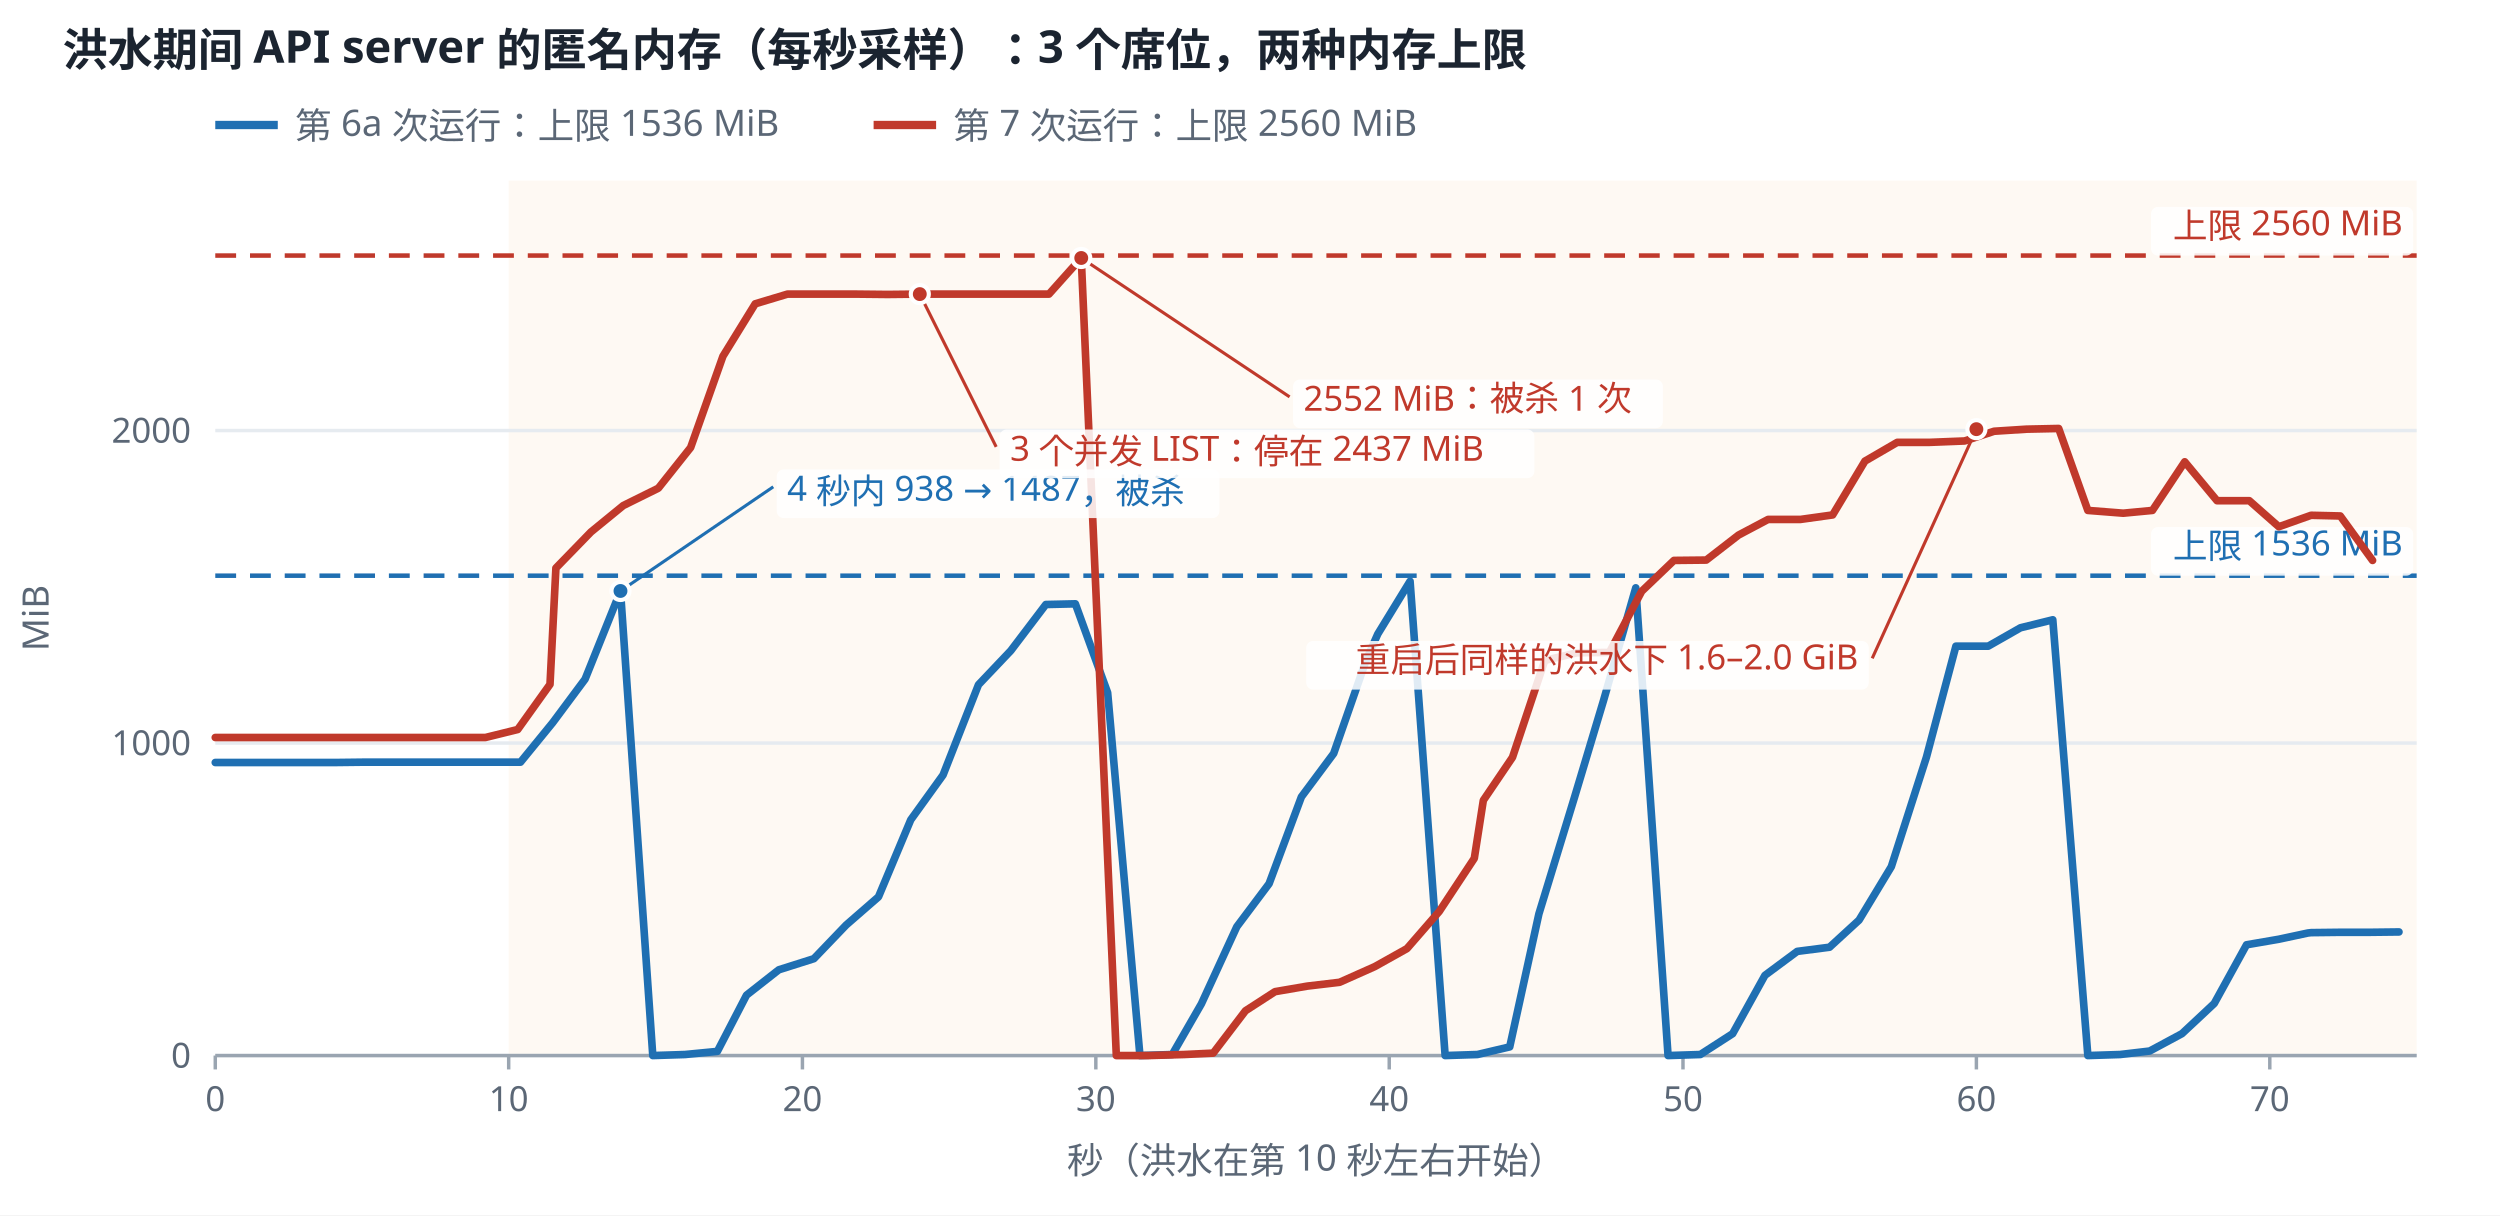
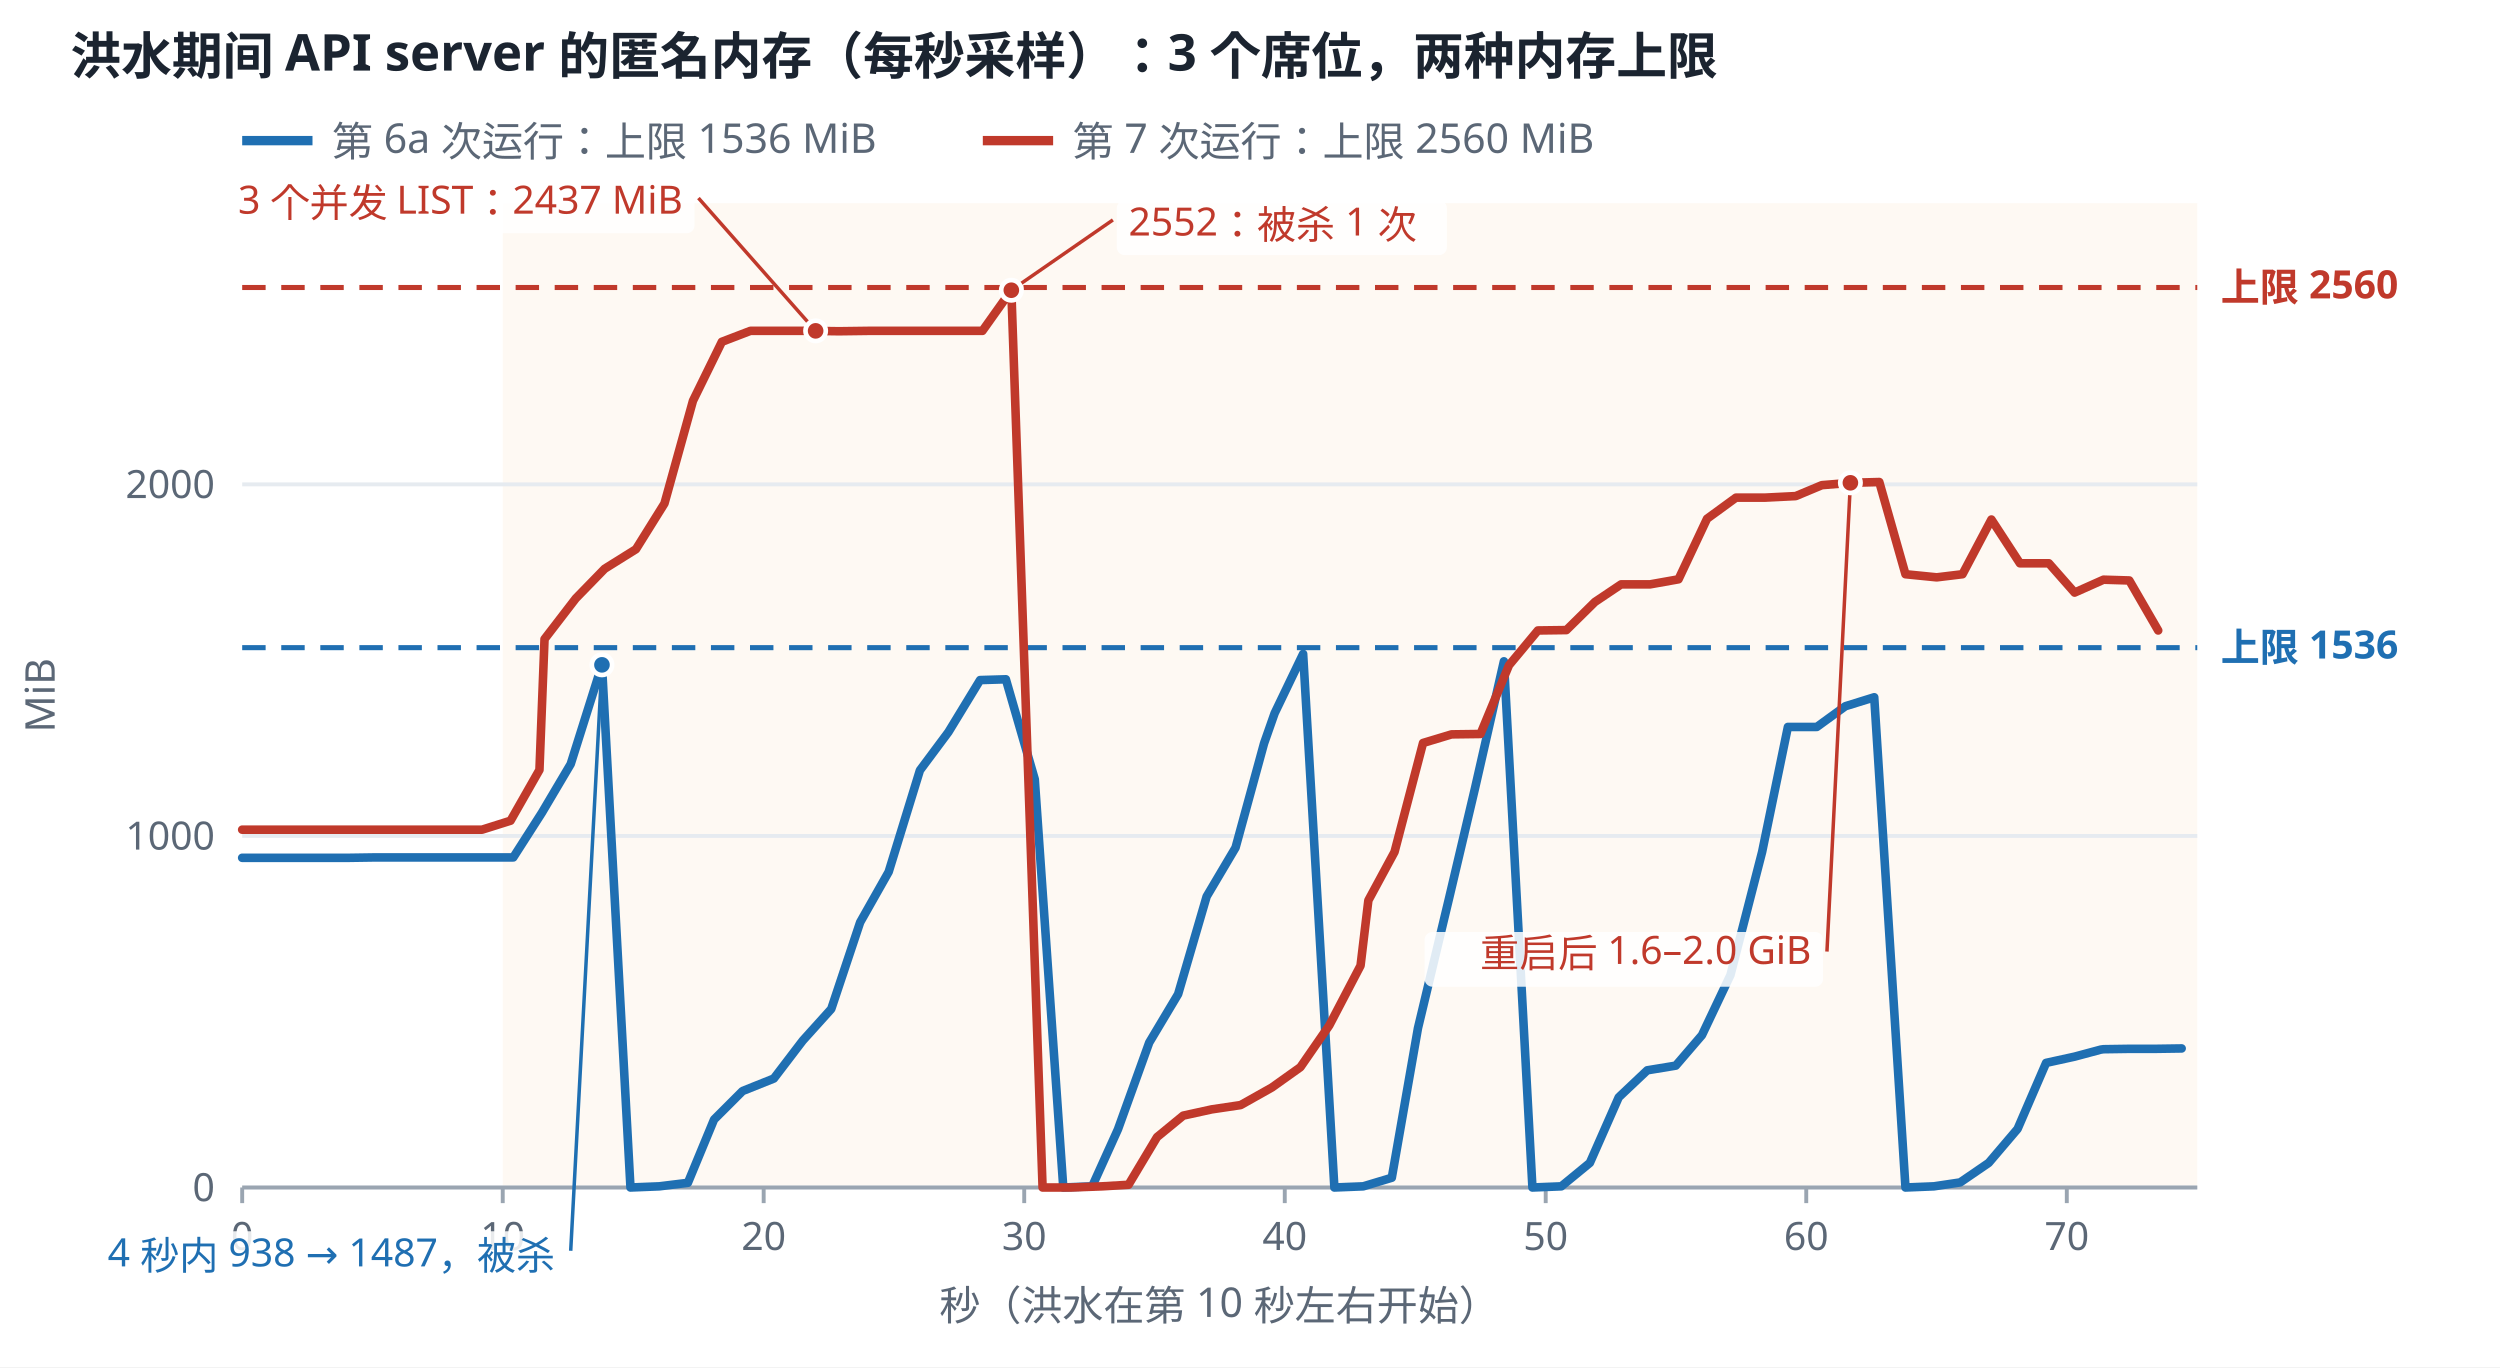
- <svg xmlns="http://www.w3.org/2000/svg" viewBox="0 0 720 350" width="720" height="350" font-family="'Segoe UI','Microsoft YaHei','Noto Sans SC',sans-serif">
+ <svg xmlns="http://www.w3.org/2000/svg" viewBox="0 0 640 350" width="640" height="350" font-family="'Segoe UI','Microsoft YaHei','Noto Sans SC',sans-serif">
  <rect width="100%" height="100%" fill="#ffffff" />
-   <rect x="146.5" y="52.0" width="549.5" height="252.0" fill="#fdf3e7" stroke="none" stroke-width="1" rx="0" opacity="0.5" />
+   <rect x="128.7" y="52.0" width="433.8" height="252.0" fill="#fdf3e7" stroke="none" stroke-width="1" rx="0" opacity="0.5" />
  <text x="18.0" y="19.0" font-size="13" fill="#1b2430" text-anchor="start" font-weight="600">洪水期间 API server 的匿名内存（每秒采样）：3 个席位，两种内存上限</text>
-   <line x1="62.0" y1="304.0" x2="696.0" y2="304.0" stroke="#e6ebf0" stroke-width="1.0" />
+   <line x1="62.0" y1="304.0" x2="562.5" y2="304.0" stroke="#e6ebf0" stroke-width="1.0" />
  <text x="55.0" y="307.5" font-size="10" fill="#5b6776" text-anchor="end" font-weight="normal">0</text>
-   <line x1="62.0" y1="214.0" x2="696.0" y2="214.0" stroke="#e6ebf0" stroke-width="1.0" />
+   <line x1="62.0" y1="214.0" x2="562.5" y2="214.0" stroke="#e6ebf0" stroke-width="1.0" />
  <text x="55.0" y="217.5" font-size="10" fill="#5b6776" text-anchor="end" font-weight="normal">1000</text>
-   <line x1="62.0" y1="124.0" x2="696.0" y2="124.0" stroke="#e6ebf0" stroke-width="1.0" />
+   <line x1="62.0" y1="124.0" x2="562.5" y2="124.0" stroke="#e6ebf0" stroke-width="1.0" />
  <text x="55.0" y="127.5" font-size="10" fill="#5b6776" text-anchor="end" font-weight="normal">2000</text>
-   <line x1="62.0" y1="304.0" x2="696.0" y2="304.0" stroke="#9aa5b1" stroke-width="1.0" />
-   <text x="379.0" y="338.0" font-size="10.5" fill="#5b6776" text-anchor="middle" font-weight="normal">秒（洪水在第 10 秒左右开始）</text>
+   <line x1="62.0" y1="304.0" x2="562.5" y2="304.0" stroke="#9aa5b1" stroke-width="1.0" />
+   <text x="312.2" y="338.0" font-size="10.5" fill="#5b6776" text-anchor="middle" font-weight="normal">秒（洪水在第 10 秒左右开始）</text>
  <text x="14.0" y="178.0" font-size="10.5" fill="#5b6776" text-anchor="middle" font-weight="normal" transform="rotate(-90 14.0 178.0)">MiB</text>
  <line x1="62.0" y1="304.0" x2="62.0" y2="308.0" stroke="#9aa5b1" stroke-width="1.0" />
  <text x="62.0" y="320.0" font-size="10" fill="#5b6776" text-anchor="middle" font-weight="normal">0</text>
-   <line x1="146.5" y1="304.0" x2="146.5" y2="308.0" stroke="#9aa5b1" stroke-width="1.0" />
-   <text x="146.5" y="320.0" font-size="10" fill="#5b6776" text-anchor="middle" font-weight="normal">10</text>
-   <line x1="231.1" y1="304.0" x2="231.1" y2="308.0" stroke="#9aa5b1" stroke-width="1.0" />
-   <text x="231.1" y="320.0" font-size="10" fill="#5b6776" text-anchor="middle" font-weight="normal">20</text>
-   <line x1="315.6" y1="304.0" x2="315.6" y2="308.0" stroke="#9aa5b1" stroke-width="1.0" />
-   <text x="315.6" y="320.0" font-size="10" fill="#5b6776" text-anchor="middle" font-weight="normal">30</text>
-   <line x1="400.1" y1="304.0" x2="400.1" y2="308.0" stroke="#9aa5b1" stroke-width="1.0" />
-   <text x="400.1" y="320.0" font-size="10" fill="#5b6776" text-anchor="middle" font-weight="normal">40</text>
-   <line x1="484.7" y1="304.0" x2="484.7" y2="308.0" stroke="#9aa5b1" stroke-width="1.0" />
-   <text x="484.7" y="320.0" font-size="10" fill="#5b6776" text-anchor="middle" font-weight="normal">50</text>
-   <line x1="569.2" y1="304.0" x2="569.2" y2="308.0" stroke="#9aa5b1" stroke-width="1.0" />
-   <text x="569.2" y="320.0" font-size="10" fill="#5b6776" text-anchor="middle" font-weight="normal">60</text>
-   <line x1="653.7" y1="304.0" x2="653.7" y2="308.0" stroke="#9aa5b1" stroke-width="1.0" />
-   <text x="653.7" y="320.0" font-size="10" fill="#5b6776" text-anchor="middle" font-weight="normal">70</text>
-   <line x1="62.0" y1="165.8" x2="696.0" y2="165.8" stroke="#1f6fb2" stroke-width="1.3" stroke-dasharray="6 4" />
-   <rect x="619.5" y="151.8" width="75.5" height="14.0" fill="#ffffff" stroke="none" stroke-width="1" rx="2" opacity="0.86" />
-   <text x="692.0" y="160.8" font-size="10" fill="#1f6fb2" text-anchor="end" font-weight="normal">上限 1536 MiB</text>
-   <line x1="62.0" y1="73.6" x2="696.0" y2="73.6" stroke="#c0392b" stroke-width="1.3" stroke-dasharray="6 4" />
-   <rect x="619.5" y="59.6" width="75.5" height="14.0" fill="#ffffff" stroke="none" stroke-width="1" rx="2" opacity="0.86" />
-   <text x="692.0" y="68.6" font-size="10" fill="#c0392b" text-anchor="end" font-weight="normal">上限 2560 MiB</text>
-   <polyline points="62.0,219.6 70.5,219.6 79.8,219.6 88.2,219.6 96.7,219.6 105.1,219.5 113.6,219.5 122.9,219.5 131.3,219.5 133.0,219.5 141.5,219.5 149.9,219.5 159.2,208.1 168.5,195.6 178.7,170.2 188.0,304.0 197.3,303.7 206.6,302.8 215.0,286.6 224.3,279.3 234.4,276.1 243.7,266.4 253.0,258.3 262.3,236.1 271.6,223.2 281.8,197.2 291.1,187.4 301.2,174.1 309.7,173.9 319.0,199.5 328.3,304.0 337.6,303.7 346.0,289.1 356.2,266.9 365.5,254.5 374.8,229.5 384.1,217.0 393.4,190.3 396.8,182.6 406.1,167.4 416.2,304.0 425.5,303.7 434.8,301.5 443.2,263.2 453.4,229.8 461.8,201.8 471.1,169.3 480.4,304.0 489.7,303.7 499.0,297.7 508.3,280.9 517.6,274.0 526.9,272.8 535.4,265.0 544.7,249.6 554.8,218.1 563.3,186.1 572.6,186.1 581.9,180.8 591.2,178.5 601.3,304.0 610.6,303.7 619.1,302.7 628.4,297.7 637.7,289.0 647.0,272.1 656.3,270.5 664.7,268.7 665.6,268.6 674.0,268.5 682.5,268.5 690.9,268.4" fill="none" stroke="#1f6fb2" stroke-width="2.2" stroke-linejoin="round" stroke-linecap="round" />
-   <polyline points="62.0,212.4 70.5,212.4 79.8,212.4 88.2,212.4 96.7,212.4 105.1,212.4 114.4,212.4 122.9,212.4 131.3,212.4 139.8,212.4 149.1,210.1 158.4,197.1 160.1,163.6 170.2,153.2 179.5,145.6 189.6,140.6 198.9,128.9 208.2,102.6 217.5,87.5 226.8,84.7 236.1,84.7 246.3,84.7 255.6,84.8 264.9,84.7 273.3,84.7 283.5,84.7 292.8,84.7 302.1,84.7 311.4,74.3 321.5,304.0 330.8,304.0 341.0,303.7 349.4,303.3 358.7,291.1 367.2,285.6 376.5,284.0 385.8,282.9 395.9,278.4 405.2,273.2 414.5,262.5 424.6,247.2 427.2,230.5 435.6,218.1 444.9,190.2 454.2,188.0 463.5,187.9 472.8,170.3 482.1,161.4 491.4,161.3 500.7,154.1 509.2,149.6 518.5,149.6 527.8,148.3 537.1,132.8 546.4,127.4 555.7,127.4 565.8,127.0 574.3,124.2 583.6,123.6 592.9,123.4 601.3,147.0 611.5,147.8 619.9,147.0 629.2,133.0 638.5,144.2 647.8,144.2 656.3,151.7 665.6,148.4 674.0,148.6 683.3,161.4" fill="none" stroke="#c0392b" stroke-width="2.2" stroke-linejoin="round" stroke-linecap="round" />
-   <line x1="178.7" y1="170.2" x2="222.7" y2="140.2" stroke="#1f6fb2" stroke-width="0.9" />
-   <circle cx="178.7" cy="170.2" r="2.6" fill="#1f6fb2" stroke="#fff" stroke-width="1.2" />
-   <rect x="223.7" y="135.2" width="127.5" height="14.0" fill="#ffffff" stroke="none" stroke-width="1" rx="2" opacity="0.86" />
-   <text x="226.7" y="144.2" font-size="10" fill="#1f6fb2" text-anchor="start" font-weight="normal">4 秒内 938 → 1487，被杀</text>
-   <line x1="264.9" y1="84.7" x2="286.9" y2="128.7" stroke="#c0392b" stroke-width="0.9" />
-   <circle cx="264.9" cy="84.7" r="2.6" fill="#c0392b" stroke="#fff" stroke-width="1.2" />
-   <rect x="287.9" y="123.7" width="154.0" height="14.0" fill="#ffffff" stroke="none" stroke-width="1" rx="2" opacity="0.86" />
-   <text x="290.9" y="132.7" font-size="10" fill="#c0392b" text-anchor="start" font-weight="normal">3 个并发 LIST：停在 2437 MiB</text>
-   <line x1="311.4" y1="74.3" x2="371.4" y2="114.3" stroke="#c0392b" stroke-width="0.9" />
-   <circle cx="311.4" cy="74.3" r="2.6" fill="#c0392b" stroke="#fff" stroke-width="1.2" />
-   <rect x="372.4" y="109.3" width="106.5" height="14.0" fill="#ffffff" stroke="none" stroke-width="1" rx="2" opacity="0.86" />
-   <text x="375.4" y="118.3" font-size="10" fill="#c0392b" text-anchor="start" font-weight="normal">2552 MiB：被杀 1 次</text>
-   <line x1="569.2" y1="123.6" x2="539.2" y2="189.6" stroke="#c0392b" stroke-width="0.9" />
-   <circle cx="569.2" cy="123.6" r="2.6" fill="#c0392b" stroke="#fff" stroke-width="1.2" />
-   <rect x="376.2" y="184.6" width="162.0" height="14.0" fill="#ffffff" stroke="none" stroke-width="1" rx="2" opacity="0.86" />
-   <text x="535.2" y="193.6" font-size="10" fill="#c0392b" text-anchor="end" font-weight="normal">重启后同样的洪水下 1.6–2.0 GiB</text>
+   <line x1="128.7" y1="304.0" x2="128.7" y2="308.0" stroke="#9aa5b1" stroke-width="1.0" />
+   <text x="128.7" y="320.0" font-size="10" fill="#5b6776" text-anchor="middle" font-weight="normal">10</text>
+   <line x1="195.5" y1="304.0" x2="195.5" y2="308.0" stroke="#9aa5b1" stroke-width="1.0" />
+   <text x="195.5" y="320.0" font-size="10" fill="#5b6776" text-anchor="middle" font-weight="normal">20</text>
+   <line x1="262.2" y1="304.0" x2="262.2" y2="308.0" stroke="#9aa5b1" stroke-width="1.0" />
+   <text x="262.2" y="320.0" font-size="10" fill="#5b6776" text-anchor="middle" font-weight="normal">30</text>
+   <line x1="328.9" y1="304.0" x2="328.9" y2="308.0" stroke="#9aa5b1" stroke-width="1.0" />
+   <text x="328.9" y="320.0" font-size="10" fill="#5b6776" text-anchor="middle" font-weight="normal">40</text>
+   <line x1="395.7" y1="304.0" x2="395.7" y2="308.0" stroke="#9aa5b1" stroke-width="1.0" />
+   <text x="395.7" y="320.0" font-size="10" fill="#5b6776" text-anchor="middle" font-weight="normal">50</text>
+   <line x1="462.4" y1="304.0" x2="462.4" y2="308.0" stroke="#9aa5b1" stroke-width="1.0" />
+   <text x="462.4" y="320.0" font-size="10" fill="#5b6776" text-anchor="middle" font-weight="normal">60</text>
+   <line x1="529.1" y1="304.0" x2="529.1" y2="308.0" stroke="#9aa5b1" stroke-width="1.0" />
+   <text x="529.1" y="320.0" font-size="10" fill="#5b6776" text-anchor="middle" font-weight="normal">70</text>
+   <line x1="62.0" y1="165.8" x2="562.5" y2="165.8" stroke="#1f6fb2" stroke-width="1.3" stroke-dasharray="6 4" />
+   <text x="568.5" y="169.3" font-size="10" fill="#1f6fb2" text-anchor="start" font-weight="600">上限 1536</text>
+   <line x1="62.0" y1="73.6" x2="562.5" y2="73.6" stroke="#c0392b" stroke-width="1.3" stroke-dasharray="6 4" />
+   <text x="568.5" y="77.1" font-size="10" fill="#c0392b" text-anchor="start" font-weight="600">上限 2560</text>
+   <polyline points="62.0,219.6 68.7,219.6 76.0,219.6 82.7,219.6 89.4,219.6 96.0,219.5 102.7,219.5 110.0,219.5 116.7,219.5 118.1,219.5 124.7,219.5 131.4,219.5 138.7,208.1 146.1,195.6 154.1,170.2 161.4,304.0 168.8,303.7 176.1,302.8 182.8,286.6 190.1,279.3 198.1,276.1 205.5,266.4 212.8,258.3 220.2,236.1 227.5,223.2 235.5,197.2 242.8,187.4 250.9,174.1 257.5,173.9 264.9,199.5 272.2,304.0 279.6,303.7 286.2,289.1 294.2,266.9 301.6,254.5 308.9,229.5 316.3,217.0 323.6,190.3 326.3,182.6 333.6,167.4 341.6,304.0 349.0,303.7 356.3,301.5 363.0,263.2 371.0,229.8 377.6,201.8 385.0,169.3 392.3,304.0 399.7,303.7 407.0,297.7 414.4,280.9 421.7,274.0 429.0,272.8 435.7,265.0 443.0,249.6 451.1,218.1 457.7,186.1 465.1,186.1 472.4,180.8 479.8,178.5 487.8,304.0 495.1,303.7 501.8,302.7 509.1,297.7 516.5,289.0 523.8,272.1 531.1,270.5 537.8,268.7 538.5,268.6 545.1,268.5 551.8,268.5 558.5,268.4" fill="none" stroke="#1f6fb2" stroke-width="2.2" stroke-linejoin="round" stroke-linecap="round" />
+   <polyline points="62.0,212.4 68.7,212.4 76.0,212.4 82.7,212.4 89.4,212.4 96.0,212.4 103.4,212.4 110.0,212.4 116.7,212.4 123.4,212.4 130.7,210.1 138.1,197.1 139.4,163.6 147.4,153.2 154.8,145.6 162.8,140.6 170.1,128.9 177.4,102.6 184.8,87.5 192.1,84.7 199.5,84.7 207.5,84.7 214.8,84.8 222.2,84.7 228.8,84.7 236.8,84.7 244.2,84.7 251.5,84.7 258.9,74.3 266.9,304.0 274.2,304.0 282.2,303.7 288.9,303.3 296.2,291.1 302.9,285.6 310.2,284.0 317.6,282.9 325.6,278.4 332.9,273.2 340.3,262.5 348.3,247.2 350.3,230.5 357.0,218.1 364.3,190.2 371.6,188.0 379.0,187.9 386.3,170.3 393.7,161.4 401.0,161.3 408.3,154.1 415.0,149.6 422.4,149.6 429.7,148.3 437.0,132.8 444.4,127.4 451.7,127.4 459.7,127.0 466.4,124.2 473.7,123.6 481.1,123.4 487.8,147.0 495.8,147.8 502.4,147.0 509.8,133.0 517.1,144.2 524.5,144.2 531.1,151.7 538.5,148.4 545.1,148.6 552.5,161.4" fill="none" stroke="#c0392b" stroke-width="2.2" stroke-linejoin="round" stroke-linecap="round" />
+   <line x1="154.1" y1="170.2" x2="146.1" y2="320.2" stroke="#1f6fb2" stroke-width="0.9" />
+   <circle cx="154.1" cy="170.2" r="2.6" fill="#1f6fb2" stroke="#fff" stroke-width="1.2" />
+   <rect x="17.6" y="315.2" width="127.5" height="14.0" fill="#ffffff" stroke="none" stroke-width="1" rx="2" opacity="0.86" />
+   <text x="142.1" y="324.2" font-size="10" fill="#1f6fb2" text-anchor="end" font-weight="normal">4 秒内 938 → 1487，被杀</text>
+   <line x1="208.8" y1="84.7" x2="178.8" y2="50.7" stroke="#c0392b" stroke-width="0.9" />
+   <circle cx="208.8" cy="84.7" r="2.6" fill="#c0392b" stroke="#fff" stroke-width="1.2" />
+   <rect x="49.3" y="45.7" width="128.5" height="14.0" fill="#ffffff" stroke="none" stroke-width="1" rx="2" opacity="0.86" />
+   <text x="174.8" y="54.7" font-size="10" fill="#c0392b" text-anchor="end" font-weight="normal">3 个并发 LIST：2437 MiB</text>
+   <line x1="258.9" y1="74.3" x2="284.9" y2="56.3" stroke="#c0392b" stroke-width="0.9" />
+   <circle cx="258.9" cy="74.3" r="2.6" fill="#c0392b" stroke="#fff" stroke-width="1.2" />
+   <rect x="285.9" y="51.3" width="84.5" height="14.0" fill="#ffffff" stroke="none" stroke-width="1" rx="2" opacity="0.86" />
+   <text x="288.9" y="60.3" font-size="10" fill="#c0392b" text-anchor="start" font-weight="normal">2552：被杀 1 次</text>
+   <line x1="473.7" y1="123.6" x2="467.7" y2="243.6" stroke="#c0392b" stroke-width="0.9" />
+   <circle cx="473.7" cy="123.6" r="2.6" fill="#c0392b" stroke="#fff" stroke-width="1.2" />
+   <rect x="364.7" y="238.6" width="102.0" height="14.0" fill="#ffffff" stroke="none" stroke-width="1" rx="2" opacity="0.86" />
+   <text x="463.7" y="247.6" font-size="10" fill="#c0392b" text-anchor="end" font-weight="normal">重启后 1.6–2.0 GiB</text>
  <line x1="62.0" y1="36.0" x2="80.0" y2="36.0" stroke="#1f6fb2" stroke-width="2.4" />
  <text x="85.0" y="40.0" font-size="10.5" fill="#5b6776" text-anchor="start" font-weight="normal">第 6a 次运行：上限 1536 MiB</text>
  <line x1="251.6" y1="36.0" x2="269.6" y2="36.0" stroke="#c0392b" stroke-width="2.4" />
  <text x="274.6" y="40.0" font-size="10.5" fill="#5b6776" text-anchor="start" font-weight="normal">第 7 次运行：上限 2560 MiB</text>
</svg>
